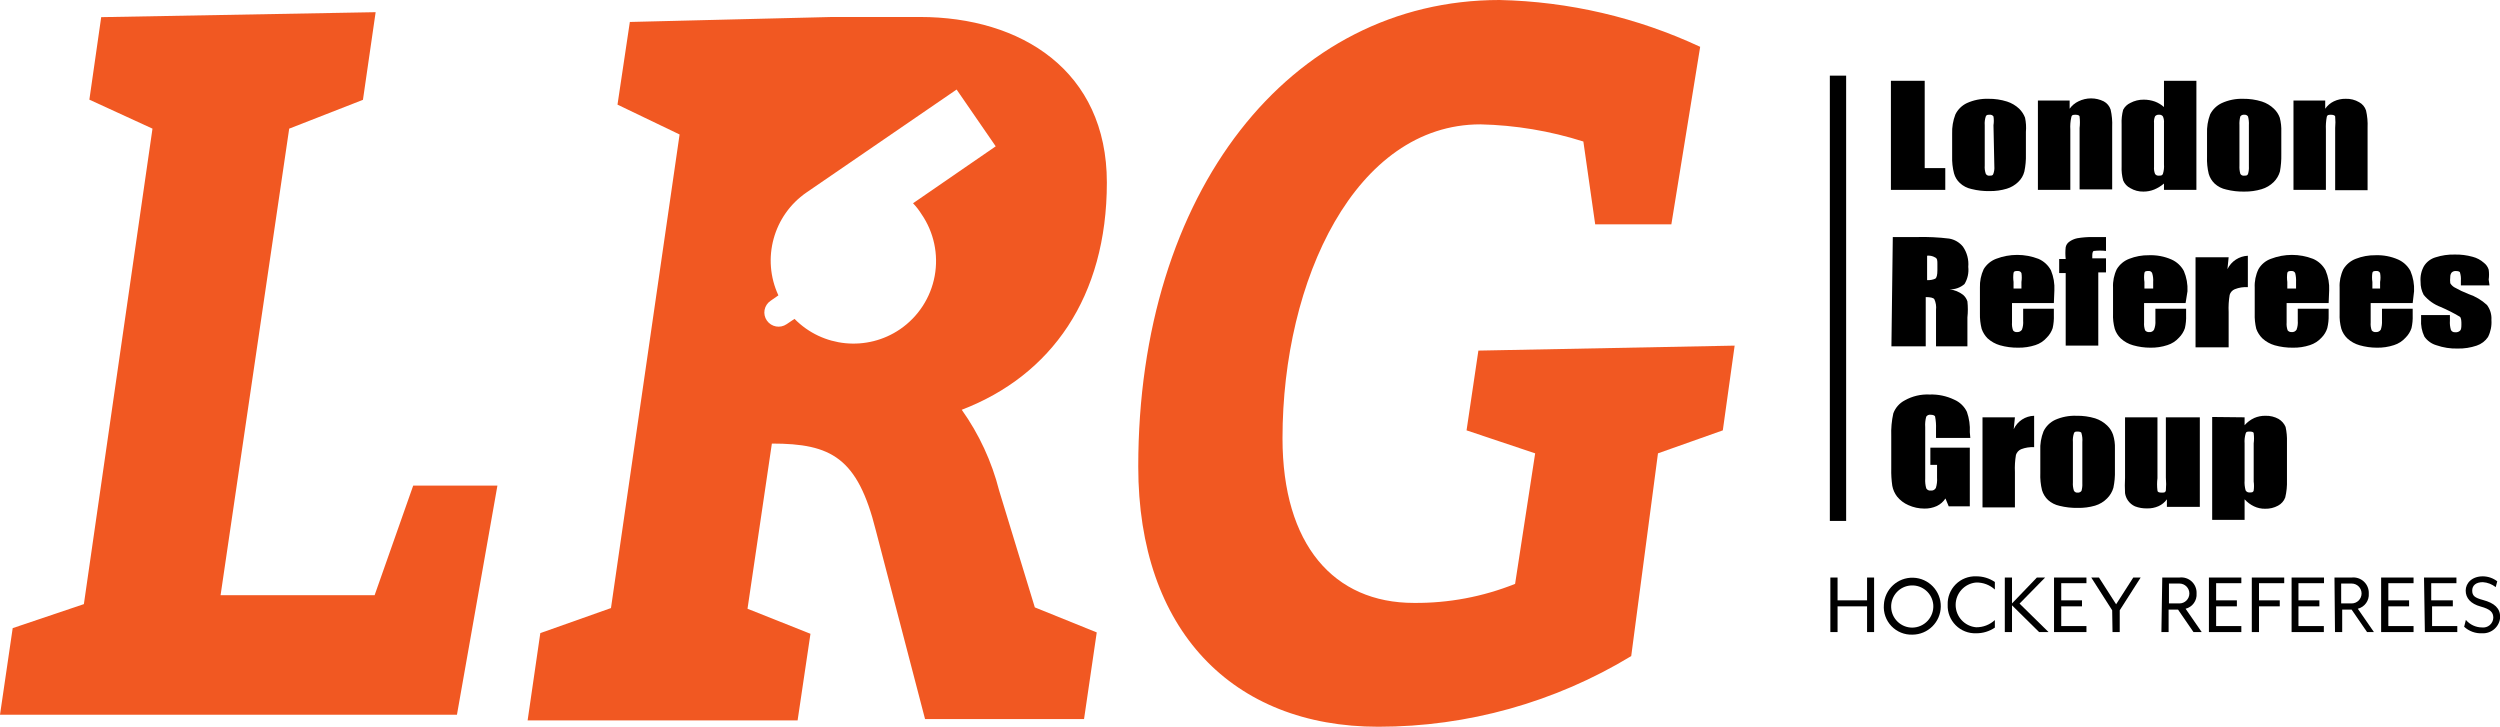
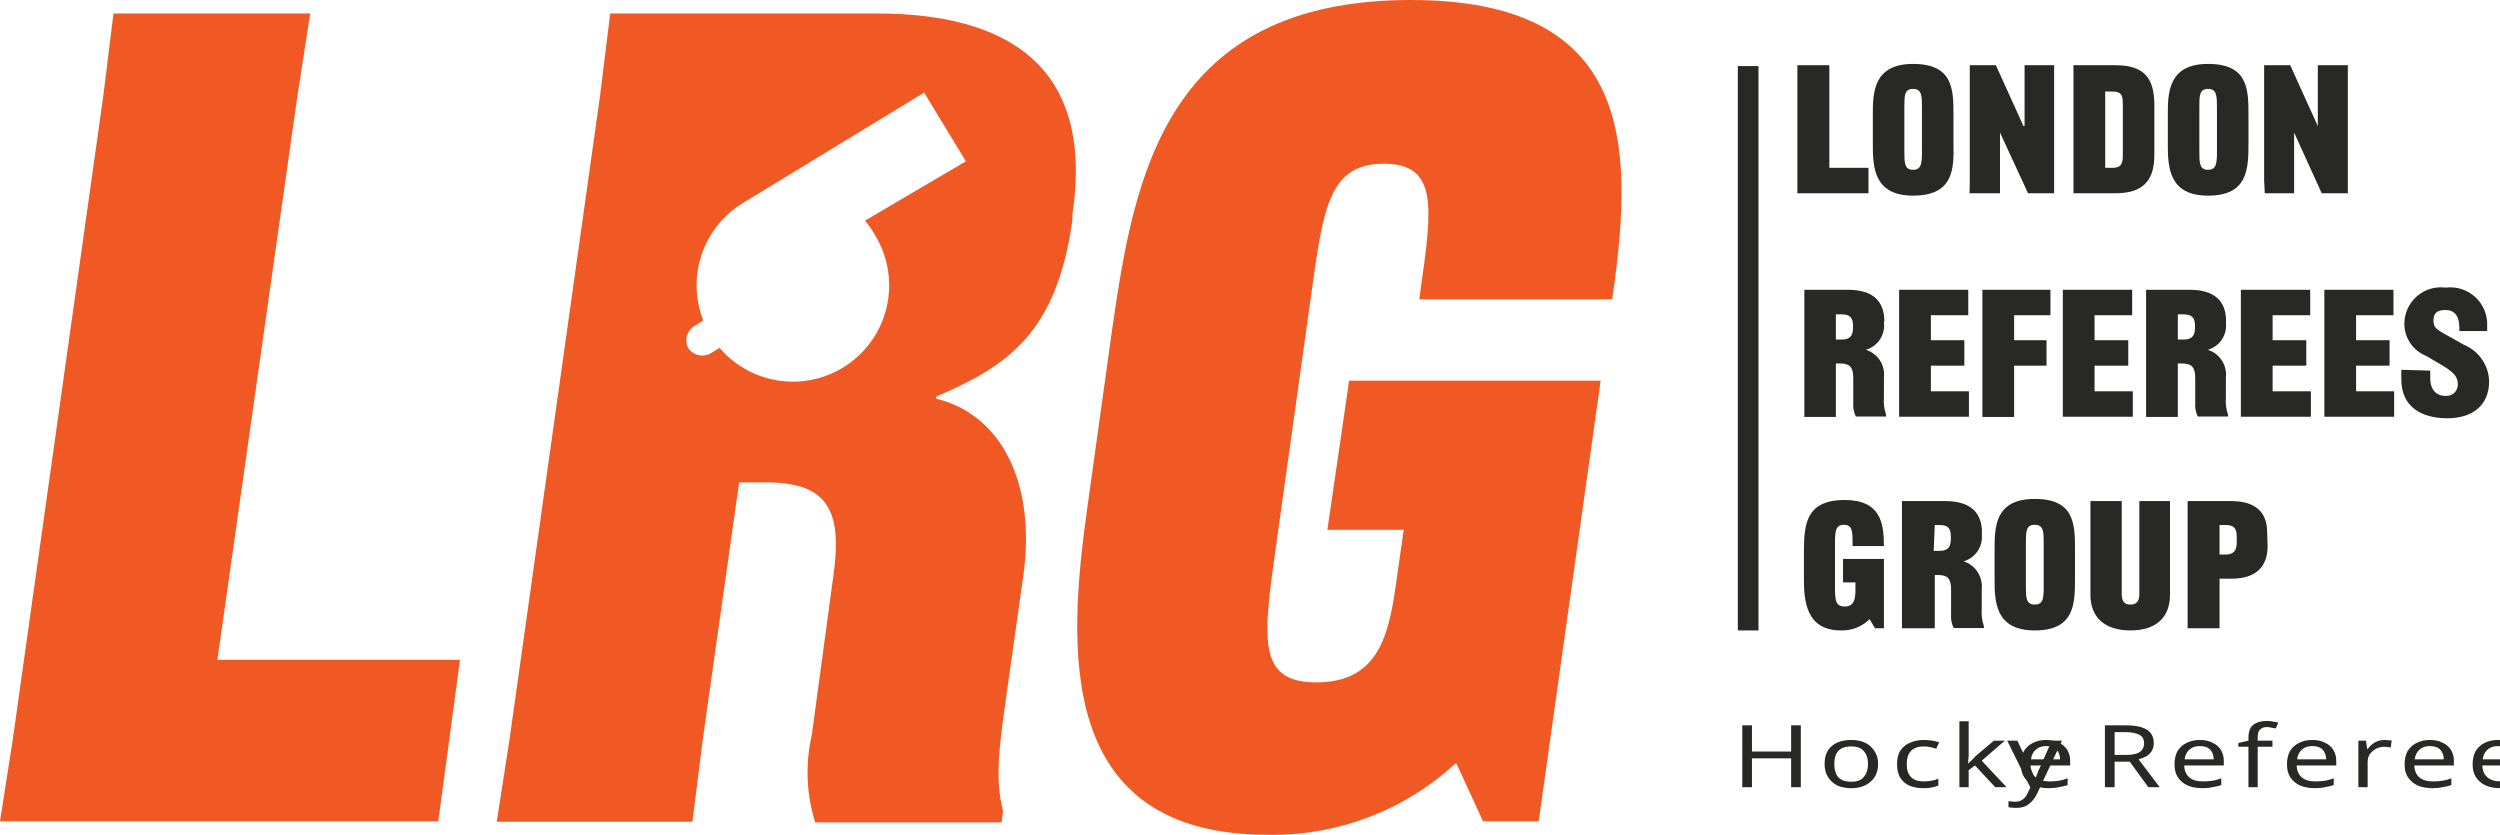
- <svg xmlns="http://www.w3.org/2000/svg" viewBox="0 0 145.75 42.37">
+ <svg xmlns="http://www.w3.org/2000/svg" viewBox="0 0 115 38.4">
  <defs>
-     <style>.cls-1{fill:#f15822;}</style>
+     <style>.cls-1,.cls-3{fill:#282827;}.cls-2{fill:#f05924;}.cls-3{font-size:3.98px;font-family:RailroadGothicATF, Railroad Gothic ATF;letter-spacing:0.07em;}.cls-4{letter-spacing:0.05em;}.cls-5{letter-spacing:0.07em;}</style>
  </defs>
  <g id="Layer_2" data-name="Layer 2">
    <g id="Layer_1-2" data-name="Layer 1">
-       <path class="cls-1" d="M21.84,34.7l2.25-6.39H29L26.64,41.67H0l.74-5.05,4.15-1.4,4-27.72L5.21,5.81,5.9,1l16-.29-.74,5.11L16.86,7.5l-4,27.2Z" />
-       <path class="cls-1" d="M80.36,42.37c-8.51,0-14-5.64-14-15.17,0-16,8.83-27.2,21.06-27.2a29.16,29.16,0,0,1,11.7,2.73L97.44,13.08H93l-.69-4.83a21.45,21.45,0,0,0-6-1c-7.28,0-11.54,9.06-11.54,18.3,0,6.22,3,9.6,7.66,9.6a15.5,15.5,0,0,0,5.9-1.11l1.17-7.61-4-1.34.69-4.65,14.94-.29-.69,4.94-3.78,1.34L95.1,38.25A28.42,28.42,0,0,1,80.36,42.37Z" />
-       <path d="M112.21,4.71V9.8h1.2v1.27h-3.17V4.71Z" />
-       <path d="M118.11,7.69V9a4.25,4.25,0,0,1-.09,1,1.25,1.25,0,0,1-.36.61A1.62,1.62,0,0,1,117,11a3.28,3.28,0,0,1-1,.14,4,4,0,0,1-1.06-.12,1.42,1.42,0,0,1-.68-.35,1.2,1.2,0,0,1-.34-.56,3.53,3.53,0,0,1-.11-1V7.8A2.84,2.84,0,0,1,114,6.67a1.43,1.43,0,0,1,.67-.66,2.83,2.83,0,0,1,1.25-.25,3.48,3.48,0,0,1,1.09.16,1.86,1.86,0,0,1,.71.42,1.46,1.46,0,0,1,.34.52A2.84,2.84,0,0,1,118.11,7.69Zm-1.89-.39a1.64,1.64,0,0,0,0-.51.23.23,0,0,0-.22-.1c-.12,0-.19,0-.23.1a1.3,1.3,0,0,0-.06.51V9.65a1.18,1.18,0,0,0,.06.48.21.21,0,0,0,.22.11c.11,0,.19,0,.22-.1a1,1,0,0,0,.06-.44Z" />
-       <path d="M120.66,5.86l0,.48a1.31,1.31,0,0,1,.51-.43,1.66,1.66,0,0,1,1.48,0,.84.84,0,0,1,.4.48,3.74,3.74,0,0,1,.09,1v3.65h-1.9V7.46a2.81,2.81,0,0,0,0-.66c0-.07-.1-.11-.23-.11s-.22,0-.25.13a2.49,2.49,0,0,0-.06.73v3.52h-1.89V5.86Z" />
-       <path d="M128.05,4.71v6.36h-1.89V10.7a2.14,2.14,0,0,1-.57.35,1.68,1.68,0,0,1-.63.12,1.43,1.43,0,0,1-.76-.2.89.89,0,0,1-.42-.45,2.7,2.7,0,0,1-.09-.83V7.25a2.77,2.77,0,0,1,.09-.85A.89.89,0,0,1,124.2,6a1.61,1.61,0,0,1,.78-.19,1.93,1.93,0,0,1,.65.11,1.71,1.71,0,0,1,.53.32V4.71Zm-1.89,2.46a.79.79,0,0,0-.06-.38.24.24,0,0,0-.23-.1.26.26,0,0,0-.23.09.79.79,0,0,0-.06.39V9.73a.88.88,0,0,0,.06.41.23.23,0,0,0,.22.1c.12,0,.2,0,.24-.11a1.45,1.45,0,0,0,.06-.55Z" />
-       <path d="M133,7.69V9a5,5,0,0,1-.08,1,1.43,1.43,0,0,1-.36.61,1.68,1.68,0,0,1-.71.42,3.35,3.35,0,0,1-1,.14,4,4,0,0,1-1.06-.12,1.42,1.42,0,0,1-.68-.35,1.28,1.28,0,0,1-.34-.56,3.6,3.6,0,0,1-.1-1V7.8a2.87,2.87,0,0,1,.18-1.13,1.45,1.45,0,0,1,.68-.66,2.79,2.79,0,0,1,1.24-.25,3.55,3.55,0,0,1,1.1.16,1.81,1.81,0,0,1,.7.42,1.33,1.33,0,0,1,.34.52A2.84,2.84,0,0,1,133,7.69Zm-1.89-.39a1.64,1.64,0,0,0-.05-.51.23.23,0,0,0-.22-.1.24.24,0,0,0-.23.1,1.64,1.64,0,0,0-.05.51V9.65a1.49,1.49,0,0,0,.05.48.21.21,0,0,0,.22.11c.12,0,.19,0,.23-.1a1.28,1.28,0,0,0,.05-.44Z" />
-       <path d="M135.56,5.86l0,.48a1.28,1.28,0,0,1,.5-.43,1.52,1.52,0,0,1,.69-.15,1.44,1.44,0,0,1,.79.2.84.84,0,0,1,.4.48,3.74,3.74,0,0,1,.09,1v3.65h-1.89V7.46a3.56,3.56,0,0,0,0-.66c0-.07-.11-.11-.24-.11s-.22,0-.25.13a3.16,3.16,0,0,0-.05.73v3.52h-1.89V5.86Z" />
-       <path d="M110.35,13.82h1.4a12.75,12.75,0,0,1,1.89.09,1.32,1.32,0,0,1,.8.47,1.79,1.79,0,0,1,.31,1.18,1.58,1.58,0,0,1-.22,1,1.26,1.26,0,0,1-.86.31,1.6,1.6,0,0,1,.78.32.85.85,0,0,1,.25.38,4.36,4.36,0,0,1,0,.94v1.68h-1.83V18.07a1.16,1.16,0,0,0-.1-.63c-.06-.08-.23-.12-.5-.12v2.87h-2Zm2,1.09v1.42a1,1,0,0,0,.47-.08c.09-.05.13-.22.13-.5V15.4c0-.2,0-.33-.13-.39A.76.76,0,0,0,112.32,14.91Z" />
-       <path d="M119.74,17.67H117.3V18.8a1.1,1.1,0,0,0,.06.46.25.25,0,0,0,.23.1.31.31,0,0,0,.29-.14,1.22,1.22,0,0,0,.07-.52V18h1.79v.38a2.92,2.92,0,0,1-.07.75,1.4,1.4,0,0,1-.34.55,1.49,1.49,0,0,1-.67.44,3.07,3.07,0,0,1-1,.15,3.73,3.73,0,0,1-1.06-.14,1.83,1.83,0,0,1-.72-.4,1.46,1.46,0,0,1-.35-.56,3.25,3.25,0,0,1-.1-.89V16.77a2.35,2.35,0,0,1,.22-1.08,1.45,1.45,0,0,1,.72-.6,3.44,3.44,0,0,1,2.47,0,1.5,1.5,0,0,1,.73.67,2.7,2.7,0,0,1,.2,1.18Zm-1.89-.85v-.38a1.77,1.77,0,0,0,0-.52.21.21,0,0,0-.21-.12c-.14,0-.22,0-.25.1a1.94,1.94,0,0,0,0,.54v.38Z" />
-       <path d="M122.78,13.82v.81a3,3,0,0,0-.7,0c-.07,0-.1.12-.1.26v.17h.8v.82h-.45v4.27h-1.9V15.92h-.38V15.1h.38a3.16,3.16,0,0,1,0-.69.51.51,0,0,1,.2-.31,1.21,1.21,0,0,1,.47-.21,5,5,0,0,1,.93-.07Z" />
-       <path d="M127.42,17.67H125V18.8a1.1,1.1,0,0,0,.06.46.27.27,0,0,0,.24.1.28.28,0,0,0,.28-.14,1.18,1.18,0,0,0,.08-.52V18h1.79v.38a2.92,2.92,0,0,1-.07.75,1.4,1.4,0,0,1-.34.55,1.52,1.52,0,0,1-.68.44,3,3,0,0,1-1,.15,3.66,3.66,0,0,1-1-.14,1.76,1.76,0,0,1-.72-.4,1.35,1.35,0,0,1-.35-.56,2.9,2.9,0,0,1-.1-.89V16.77a2.23,2.23,0,0,1,.22-1.08,1.45,1.45,0,0,1,.72-.6,3,3,0,0,1,1.15-.21,3,3,0,0,1,1.32.25,1.52,1.52,0,0,1,.72.67,2.68,2.68,0,0,1,.21,1.18Zm-1.89-.85v-.38a1.39,1.39,0,0,0-.06-.52.2.2,0,0,0-.21-.12c-.13,0-.21,0-.24.1a1.79,1.79,0,0,0,0,.54v.38Z" />
-       <path d="M129.93,15l-.07.69a1.39,1.39,0,0,1,1.19-.78v1.83a1.78,1.78,0,0,0-.76.12.51.51,0,0,0-.3.33,4.63,4.63,0,0,0-.06,1v2.06H128V15Z" />
-       <path d="M135.76,17.67h-2.45V18.8a1.1,1.1,0,0,0,.06.46.27.27,0,0,0,.23.1.3.3,0,0,0,.29-.14,1.22,1.22,0,0,0,.07-.52V18h1.8v.38a2.84,2.84,0,0,1-.08.75,1.36,1.36,0,0,1-.33.55,1.57,1.57,0,0,1-.68.44,3,3,0,0,1-1,.15,3.78,3.78,0,0,1-1.06-.14,1.79,1.79,0,0,1-.71-.4,1.49,1.49,0,0,1-.36-.56,3.32,3.32,0,0,1-.09-.89V16.77a2.23,2.23,0,0,1,.22-1.08,1.37,1.37,0,0,1,.72-.6,3.41,3.41,0,0,1,2.46,0,1.5,1.5,0,0,1,.73.67,2.68,2.68,0,0,1,.21,1.18Zm-1.9-.85v-.38a1.77,1.77,0,0,0-.05-.52.21.21,0,0,0-.21-.12c-.13,0-.21,0-.25.1a1.94,1.94,0,0,0,0,.54v.38Z" />
-       <path d="M140.66,17.67h-2.45V18.8a1.1,1.1,0,0,0,.06.46.27.27,0,0,0,.24.1.31.31,0,0,0,.29-.14,1.41,1.41,0,0,0,.07-.52V18h1.79v.38a2.92,2.92,0,0,1-.07.75,1.4,1.4,0,0,1-.34.55,1.52,1.52,0,0,1-.68.44,3,3,0,0,1-1,.15,3.66,3.66,0,0,1-1-.14,1.76,1.76,0,0,1-.72-.4,1.35,1.35,0,0,1-.35-.56,2.9,2.9,0,0,1-.1-.89V16.77a2.23,2.23,0,0,1,.22-1.08,1.45,1.45,0,0,1,.72-.6,3,3,0,0,1,1.15-.21,3,3,0,0,1,1.32.25,1.52,1.52,0,0,1,.72.67,2.68,2.68,0,0,1,.21,1.18Zm-1.9-.85v-.38a1.47,1.47,0,0,0,0-.52.2.2,0,0,0-.21-.12c-.13,0-.21,0-.24.1a1.79,1.79,0,0,0,0,.54v.38Z" />
-       <path d="M145.14,16.64h-1.67v-.29a1.27,1.27,0,0,0-.05-.45c0-.07-.12-.1-.25-.1a.32.32,0,0,0-.24.09.4.4,0,0,0-.08.26,1.49,1.49,0,0,0,0,.36.67.67,0,0,0,.24.24,6,6,0,0,0,.82.39,3,3,0,0,1,1.08.64,1.31,1.31,0,0,1,.26.87,1.91,1.91,0,0,1-.2,1,1.29,1.29,0,0,1-.66.5,3.24,3.24,0,0,1-1.11.17,3.46,3.46,0,0,1-1.23-.19,1.28,1.28,0,0,1-.71-.51,2,2,0,0,1-.19-1v-.25h1.68v.33a1.49,1.49,0,0,0,.06.54.25.25,0,0,0,.25.13.35.35,0,0,0,.28-.09c.06-.05.08-.17.08-.35s0-.41-.1-.47a9.62,9.62,0,0,0-1.1-.56,2.36,2.36,0,0,1-1-.71,1.55,1.55,0,0,1-.18-.76,1.59,1.59,0,0,1,.2-.92A1.19,1.19,0,0,1,142,15a3.35,3.35,0,0,1,1.1-.16,3.58,3.58,0,0,1,1.05.13,1.58,1.58,0,0,1,.66.35.8.8,0,0,1,.28.4,2.08,2.08,0,0,1,0,.58Z" />
-       <path d="M114.87,25.53h-2V25a3,3,0,0,0-.05-.69c0-.09-.13-.13-.27-.13a.26.26,0,0,0-.25.11,1.79,1.79,0,0,0-.06.61v3a1.7,1.7,0,0,0,.06.57.26.26,0,0,0,.26.13.3.3,0,0,0,.3-.15,1.59,1.59,0,0,0,.07-.6V27.1h-.39v-1h2.3v3.42h-1.23l-.19-.46a1.24,1.24,0,0,1-.5.44,1.67,1.67,0,0,1-.73.15,2.25,2.25,0,0,1-.93-.2,1.74,1.74,0,0,1-.66-.5,1.48,1.48,0,0,1-.28-.63,6,6,0,0,1-.06-1v-1.9a5.19,5.19,0,0,1,.12-1.32,1.4,1.4,0,0,1,.67-.76,2.69,2.69,0,0,1,1.44-.34,3.07,3.07,0,0,1,1.44.3,1.46,1.46,0,0,1,.74.71,3.09,3.09,0,0,1,.17,1.19Z" />
-       <path d="M117.47,24.33l-.07.69a1.35,1.35,0,0,1,1.19-.78v1.83a1.82,1.82,0,0,0-.76.12.54.54,0,0,0-.3.33,4.63,4.63,0,0,0-.06,1v2.06h-1.89V24.33Z" />
-       <path d="M123.3,26.16v1.28a4.25,4.25,0,0,1-.09,1,1.43,1.43,0,0,1-.36.61,1.64,1.64,0,0,1-.71.43,3.35,3.35,0,0,1-1,.13,4.1,4.1,0,0,1-1.07-.12,1.46,1.46,0,0,1-.67-.34,1.3,1.3,0,0,1-.35-.57,3.56,3.56,0,0,1-.1-1V26.28a2.7,2.7,0,0,1,.19-1.14,1.43,1.43,0,0,1,.67-.66,2.81,2.81,0,0,1,1.25-.24,3.5,3.5,0,0,1,1.09.15,1.81,1.81,0,0,1,.7.42,1.36,1.36,0,0,1,.34.53A2.41,2.41,0,0,1,123.3,26.16Zm-1.9-.39a1.37,1.37,0,0,0-.05-.51c0-.07-.11-.1-.22-.1s-.19,0-.22.1a1.3,1.3,0,0,0-.06.51v2.35a1.28,1.28,0,0,0,.06.49.22.22,0,0,0,.22.11.25.25,0,0,0,.22-.1,1.32,1.32,0,0,0,.05-.44Z" />
-       <path d="M128.25,24.33v5.22h-1.92l0-.44a1.19,1.19,0,0,1-.49.4,1.53,1.53,0,0,1-.66.13,1.85,1.85,0,0,1-.71-.12,1,1,0,0,1-.41-.34,1,1,0,0,1-.17-.43,8.46,8.46,0,0,1,0-.9V24.33h1.89v3.55a2.86,2.86,0,0,0,0,.72q0,.12.24.12c.14,0,.22,0,.25-.12a4.45,4.45,0,0,0,0-.76V24.33Z" />
-       <path d="M130.86,24.33l0,.46a1.68,1.68,0,0,1,.56-.42,1.59,1.59,0,0,1,.66-.13,1.47,1.47,0,0,1,.77.19,1,1,0,0,1,.4.46,3.57,3.57,0,0,1,.08.88V28a3.79,3.79,0,0,1-.1,1,.89.89,0,0,1-.42.48,1.49,1.49,0,0,1-.75.18,1.44,1.44,0,0,1-.65-.14,1.76,1.76,0,0,1-.55-.41v1.2h-1.89v-6Zm.53,1.52a2.25,2.25,0,0,0,0-.59c0-.07-.1-.1-.23-.1s-.21,0-.24.12a1.62,1.62,0,0,0-.06.57V28a1.72,1.72,0,0,0,.06.59.24.24,0,0,0,.24.12c.12,0,.2,0,.23-.11a1.89,1.89,0,0,0,0-.53Z" />
-       <path d="M106.71,33.67h.42V35h1.72V33.67h.41v3.18h-.41v-1.5h-1.72v1.5h-.42Z" />
-       <path d="M109.83,35.26A1.66,1.66,0,1,1,111.49,37,1.61,1.61,0,0,1,109.83,35.26Zm2.88,0a1.23,1.23,0,1,0-1.22,1.33A1.24,1.24,0,0,0,112.71,35.26Z" />
-       <path d="M113.55,35.26a1.6,1.6,0,0,1,1.66-1.66,1.9,1.9,0,0,1,1.09.33v.44a1.57,1.57,0,0,0-1.09-.41,1.31,1.31,0,0,0,0,2.61,1.58,1.58,0,0,0,1.09-.42v.44a1.9,1.9,0,0,1-1.09.33A1.6,1.6,0,0,1,113.55,35.26Z" />
-       <path d="M116.88,33.67h.42v1.51l1.45-1.51h.48l-1.49,1.52,1.69,1.66h-.55l-1.58-1.56v1.56h-.42Z" />
-       <path d="M119.75,33.67h1.89V34h-1.47v1h1.21v.35h-1.21V36.5h1.47v.35h-1.89Z" />
-       <path d="M123.14,35.58l-1.22-1.91h.45l1,1.56,1-1.56h.43l-1.22,1.91v1.27h-.42Z" />
-       <path d="M126.06,33.67h1a.89.89,0,0,1,1,.93.85.85,0,0,1-.64.89l.94,1.36h-.48l-.9-1.31h-.55v1.31h-.42Zm1,1.51a.58.58,0,1,0,0-1.16h-.61v1.16Z" />
-       <path d="M128.78,33.67h1.89V34H129.2v1h1.21v.35H129.2V36.5h1.47v.35h-1.89Z" />
-       <path d="M131.28,33.67h1.89V34H131.7v1h1.21v.35H131.7v1.5h-.42Z" />
-       <path d="M133.6,33.67h1.89V34H134v1h1.22v.35H134V36.5h1.48v.35H133.6Z" />
-       <path d="M136.1,33.67h1a.9.9,0,0,1,1,.93.85.85,0,0,1-.64.89l.94,1.36H138l-.9-1.31h-.55v1.31h-.42Zm1,1.51a.58.58,0,1,0,0-1.16h-.61v1.16Z" />
-       <path d="M138.82,33.67h1.89V34h-1.47v1h1.21v.35h-1.21V36.5h1.47v.35h-1.89Z" />
-       <path d="M141.32,33.67h1.89V34h-1.47v1H143v.35h-1.21V36.5h1.47v.35h-1.89Z" />
-       <path d="M143.66,36.54l.1-.4a1.24,1.24,0,0,0,.94.44.59.59,0,0,0,.66-.56c0-.32-.16-.5-.74-.66s-.87-.49-.87-.93.37-.83,1-.83a1.4,1.4,0,0,1,.84.29l-.09.34a1.35,1.35,0,0,0-.75-.29c-.4,0-.62.19-.62.49s.14.42.63.55c.67.18,1,.48,1,1a1,1,0,0,1-1.05.94A1.44,1.44,0,0,1,143.66,36.54Z" />
-       <path class="cls-1" d="M58.25,28.6a14.14,14.14,0,0,0-2.18-4.71c5.22-2,8.46-6.57,8.46-13.25,0-6.52-5-9.65-10.9-9.65H48.52l-11.8.29L36,6.1l3.62,1.74-4,27.61L31.5,36.91,30.76,42H46.5l.75-5.05-3.67-1.46L45,25.86c3.46,0,5,.82,6.06,5.06l2.87,11H63.2l.74-5.05-3.61-1.46Zm-5.77-9.41a4.82,4.82,0,0,1-6.16-.6l-.46.31a.83.83,0,0,1-1.15-.21.82.82,0,0,1,.21-1.15l.46-.32a4.82,4.82,0,0,1,1.64-6l8.75-6,2.28,3.31-4.82,3.32a3.82,3.82,0,0,1,.49.63A4.82,4.82,0,0,1,52.48,19.19Z" />
-       <rect x="94.18" y="16.92" width="25.96" height="0.95" transform="translate(124.55 -89.77) rotate(90)" />
+       <rect class="cls-1" x="67.43" y="15.54" width="25.96" height="0.95" transform="translate(96.43 -64.39) rotate(90)" />
+       <path class="cls-2" d="M0,37.78.59,34,4.75,4.42,5.22.62h9.05l-.59,3.8L10,30.35H21.16l-1,7.43Z" />
+       <path class="cls-2" d="M74.16,13.77H65.29l.06-.47c.53-3.74.81-5.77-1.69-5.77s-2.78,2-3.31,5.77L58.7,25.1c-.6,4.26-.89,6.29,1.85,6.29,3,0,3.37-2.4,3.71-4.84l.31-2.18H61.06l1-6.86H73.63L70.78,37.78H68.22L67,35.13h-.06a12.4,12.4,0,0,1-8.62,3.27c-9.82,0-9.19-8.68-8.31-15L51.18,15c1-6.86,2.41-15,13.72-15,10.18,0,10.26,6.65,9.31,13.41Z" />
+       <path class="cls-2" d="M40.33.62H28.07l-.47,3.8L23.44,34l-.59,3.8h9l.48-3.8L34,22.19h1.25c2.79,0,3.51,1.25,3.09,4.26l-1,7.38a7.63,7.63,0,0,0,.16,4h8.57l.07-.52c-.38-1.51-.18-2.91.13-5.15l.8-5.66c.6-4.26-1-7.43-4-8.16v-.1c3.29-1.41,5.53-2.91,6.26-8.11l0-.26C50.23,3.9,47.35.62,40.33.62Zm-.54,9.53a3.75,3.75,0,0,1,.42.6A4.43,4.43,0,0,1,33.1,16l-.44.27a.77.77,0,0,1-1-.26.76.76,0,0,1,.26-1l.43-.27a4.43,4.43,0,0,1,1.82-5.4l8.34-5.08,1.92,3.16Z" />
+       <path class="cls-1" d="M82.68,8.89V3h1.47V7.72h1.8V8.89Z" />
+       <path class="cls-1" d="M88,9c-1.8,0-1.85-1.31-1.85-2.36V5.3c0-1,0-2.36,1.85-2.36s1.86,1.18,1.86,2.36V6.63C89.89,7.8,89.84,9,88,9Zm-.4-2.1c0,.59,0,.91.4.91s.41-.32.41-.91V5c0-.59,0-.91-.41-.91s-.4.32-.4.91Z" />
+       <path class="cls-1" d="M90.61,8.29V3h1.2l1.27,2.8h.05V3h1.36V8.89h-1.2L92,6.1h0V8.89H90.6Z" />
+       <path class="cls-1" d="M99.1,7.12c0,1-.35,1.77-1.78,1.77H95.38V3h1.94c1.39,0,1.76.68,1.78,1.77ZM97.65,4.87c0-.41,0-.66-.48-.66h-.33V7.72h.33c.47,0,.48-.26.48-.67Z" />
+       <path class="cls-1" d="M101.57,9c-1.8,0-1.85-1.31-1.85-2.36V5.3c0-1,0-2.36,1.85-2.36s1.86,1.18,1.86,2.36V6.63C103.43,7.8,103.38,9,101.57,9Zm-.4-2.1c0,.59,0,.91.4.91s.41-.32.41-.91V5c0-.59,0-.91-.41-.91s-.4.32-.4.91Z" />
+       <path class="cls-1" d="M104.15,8.29V3h1.2l1.27,2.8h0V3H108V8.89H106.8L105.53,6.1h0V8.89h-1.35Z" />
+       <path class="cls-1" d="M86.66,14.82a1.16,1.16,0,0,1-.83,1.27v0a1.19,1.19,0,0,1,.83,1.28v.9a2,2,0,0,0,.1.81v.08H85.37a1.2,1.2,0,0,1-.12-.62V17.39c0-.47-.14-.67-.59-.67h-.21v2.46H83V13.33h2c1.14,0,1.68.51,1.68,1.45Zm-2.21.8h.26c.39,0,.53-.17.53-.56V15c0-.39-.14-.54-.53-.54h-.26Z" />
+       <path class="cls-1" d="M88.82,16.82V18h1.75v1.17H87.36V13.33h3.18V14.5H88.82v1.15h1.54v1.17Z" />
+       <path class="cls-1" d="M92.65,16.82v2.36H91.19V13.33h3.13V14.5H92.65v1.15h1.49v1.17Z" />
+       <path class="cls-1" d="M96.35,16.82V18h1.76v1.17H94.89V13.33h3.19V14.5H96.35v1.15H97.9v1.17Z" />
+       <path class="cls-1" d="M102.39,14.82a1.16,1.16,0,0,1-.83,1.27v0a1.2,1.2,0,0,1,.83,1.28v.9a2,2,0,0,0,.1.81v.08H101.1a1.2,1.2,0,0,1-.12-.62V17.39c0-.47-.14-.67-.6-.67h-.2v2.46H98.72V13.33h2c1.14,0,1.68.51,1.68,1.45Zm-2.21.8h.26c.39,0,.53-.17.53-.56V15c0-.39-.14-.54-.53-.54h-.26Z" />
+       <path class="cls-1" d="M104.54,16.82V18h1.76v1.17h-3.22V13.33h3.19V14.5h-1.73v1.15h1.55v1.17Z" />
+       <path class="cls-1" d="M108.38,16.82V18h1.75v1.17h-3.21V13.33h3.18V14.5h-1.72v1.15h1.54v1.17Z" />
+       <path class="cls-1" d="M111.79,17.05v.34c0,.54.28.82.7.82a.52.52,0,0,0,.57-.55c0-.36-.24-.58-.83-.92l-.63-.37a1.59,1.59,0,0,1-1-1.48,1.68,1.68,0,0,1,1.9-1.66A1.7,1.7,0,0,1,114.41,15v.23h-1.28v-.15c0-.57-.24-.82-.64-.82s-.55.16-.55.48.09.4.76.76l.64.36a1.87,1.87,0,0,1,1.16,1.68c0,1.08-.74,1.7-1.92,1.7s-2.12-.51-2.12-1.8v-.43Z" />
+       <path class="cls-1" d="M86.66,25.12H85.22v-.07c0-.59,0-.91-.4-.91s-.41.32-.41.91V26.9c0,.68,0,1,.45,1s.49-.38.49-.77v-.34h-.57V25.71h1.88V28.9h-.41L86,28.48h0a1.78,1.78,0,0,1-1.32.52c-1.6,0-1.7-1.37-1.7-2.36V25.32C83,24.24,83,23,84.85,23c1.65,0,1.81,1.05,1.81,2.11Z" />
+       <path class="cls-1" d="M91.16,24.54a1.17,1.17,0,0,1-.83,1.28h0a1.22,1.22,0,0,1,.83,1.29V28a2,2,0,0,0,.1.81v.08H89.87a1.18,1.18,0,0,1-.12-.62V27.12c0-.48-.14-.67-.6-.67H89V28.9H87.49V23.05h2c1.14,0,1.68.52,1.68,1.45Zm-2.21.8h.26c.39,0,.53-.17.53-.55v-.11c0-.39-.14-.53-.53-.53H89Z" />
+       <path class="cls-1" d="M93.6,29c-1.81,0-1.85-1.31-1.85-2.36V25.32c0-1.06,0-2.37,1.85-2.37s1.85,1.19,1.85,2.37v1.32C95.45,27.81,95.41,29,93.6,29Zm-.41-2.1c0,.59,0,.91.41.91s.41-.32.41-.91V25.05c0-.59,0-.91-.41-.91s-.41.32-.41.91Z" />
+       <path class="cls-1" d="M99.82,23.05v4.31c0,1.05-.65,1.64-1.82,1.64s-1.84-.59-1.84-1.64V23.05H97.6v4.26c0,.32.09.5.4.5s.41-.18.41-.5V23.05Z" />
+       <path class="cls-1" d="M104.31,25.12c0,.93-.52,1.5-1.66,1.5h-.55V28.9h-1.47V23.05h2c1.14,0,1.66.52,1.66,1.45Zm-2.21.39h.26c.39,0,.53-.18.53-.56v-.27c0-.39-.14-.53-.53-.53h-.26Z" />
+       <text class="cls-3" transform="translate(79.66 36.21) scale(1.24 1)">Hocke<tspan class="cls-4" x="10.22" y="0">y</tspan>
+         <tspan class="cls-5" x="12.14" y="0" xml:space="preserve"> Referees</tspan>
+       </text>
    </g>
  </g>
</svg>
